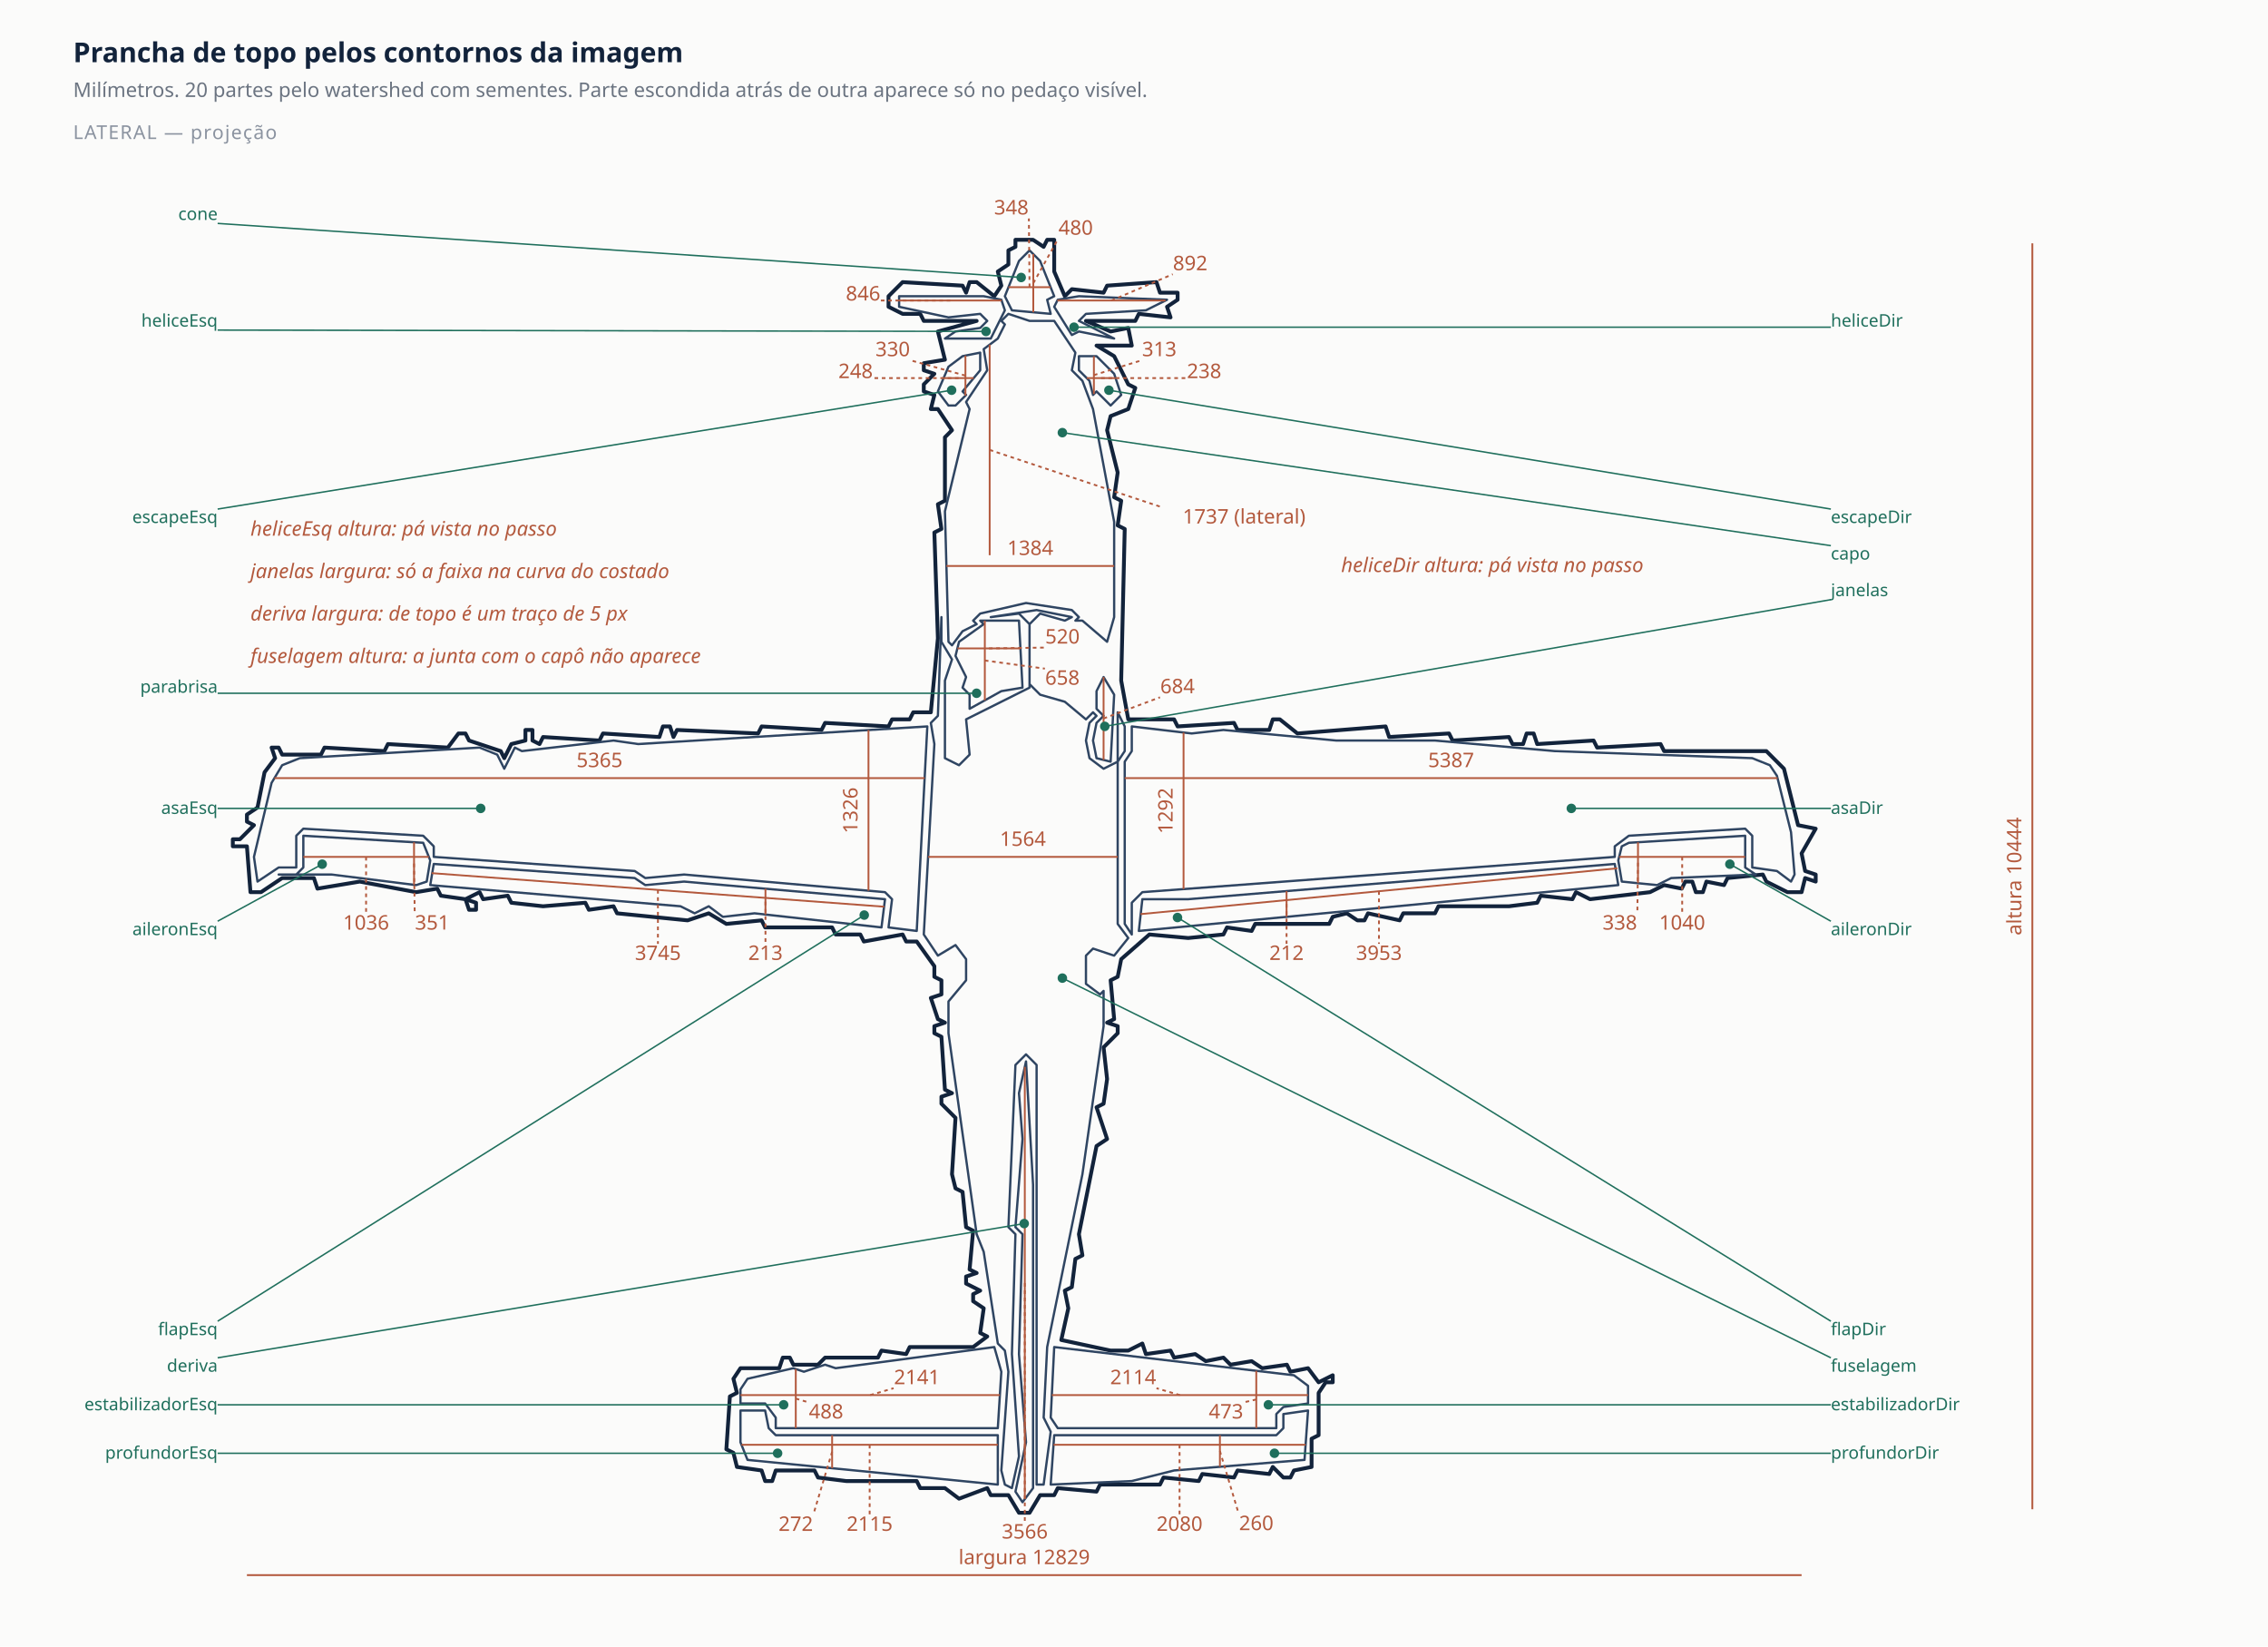
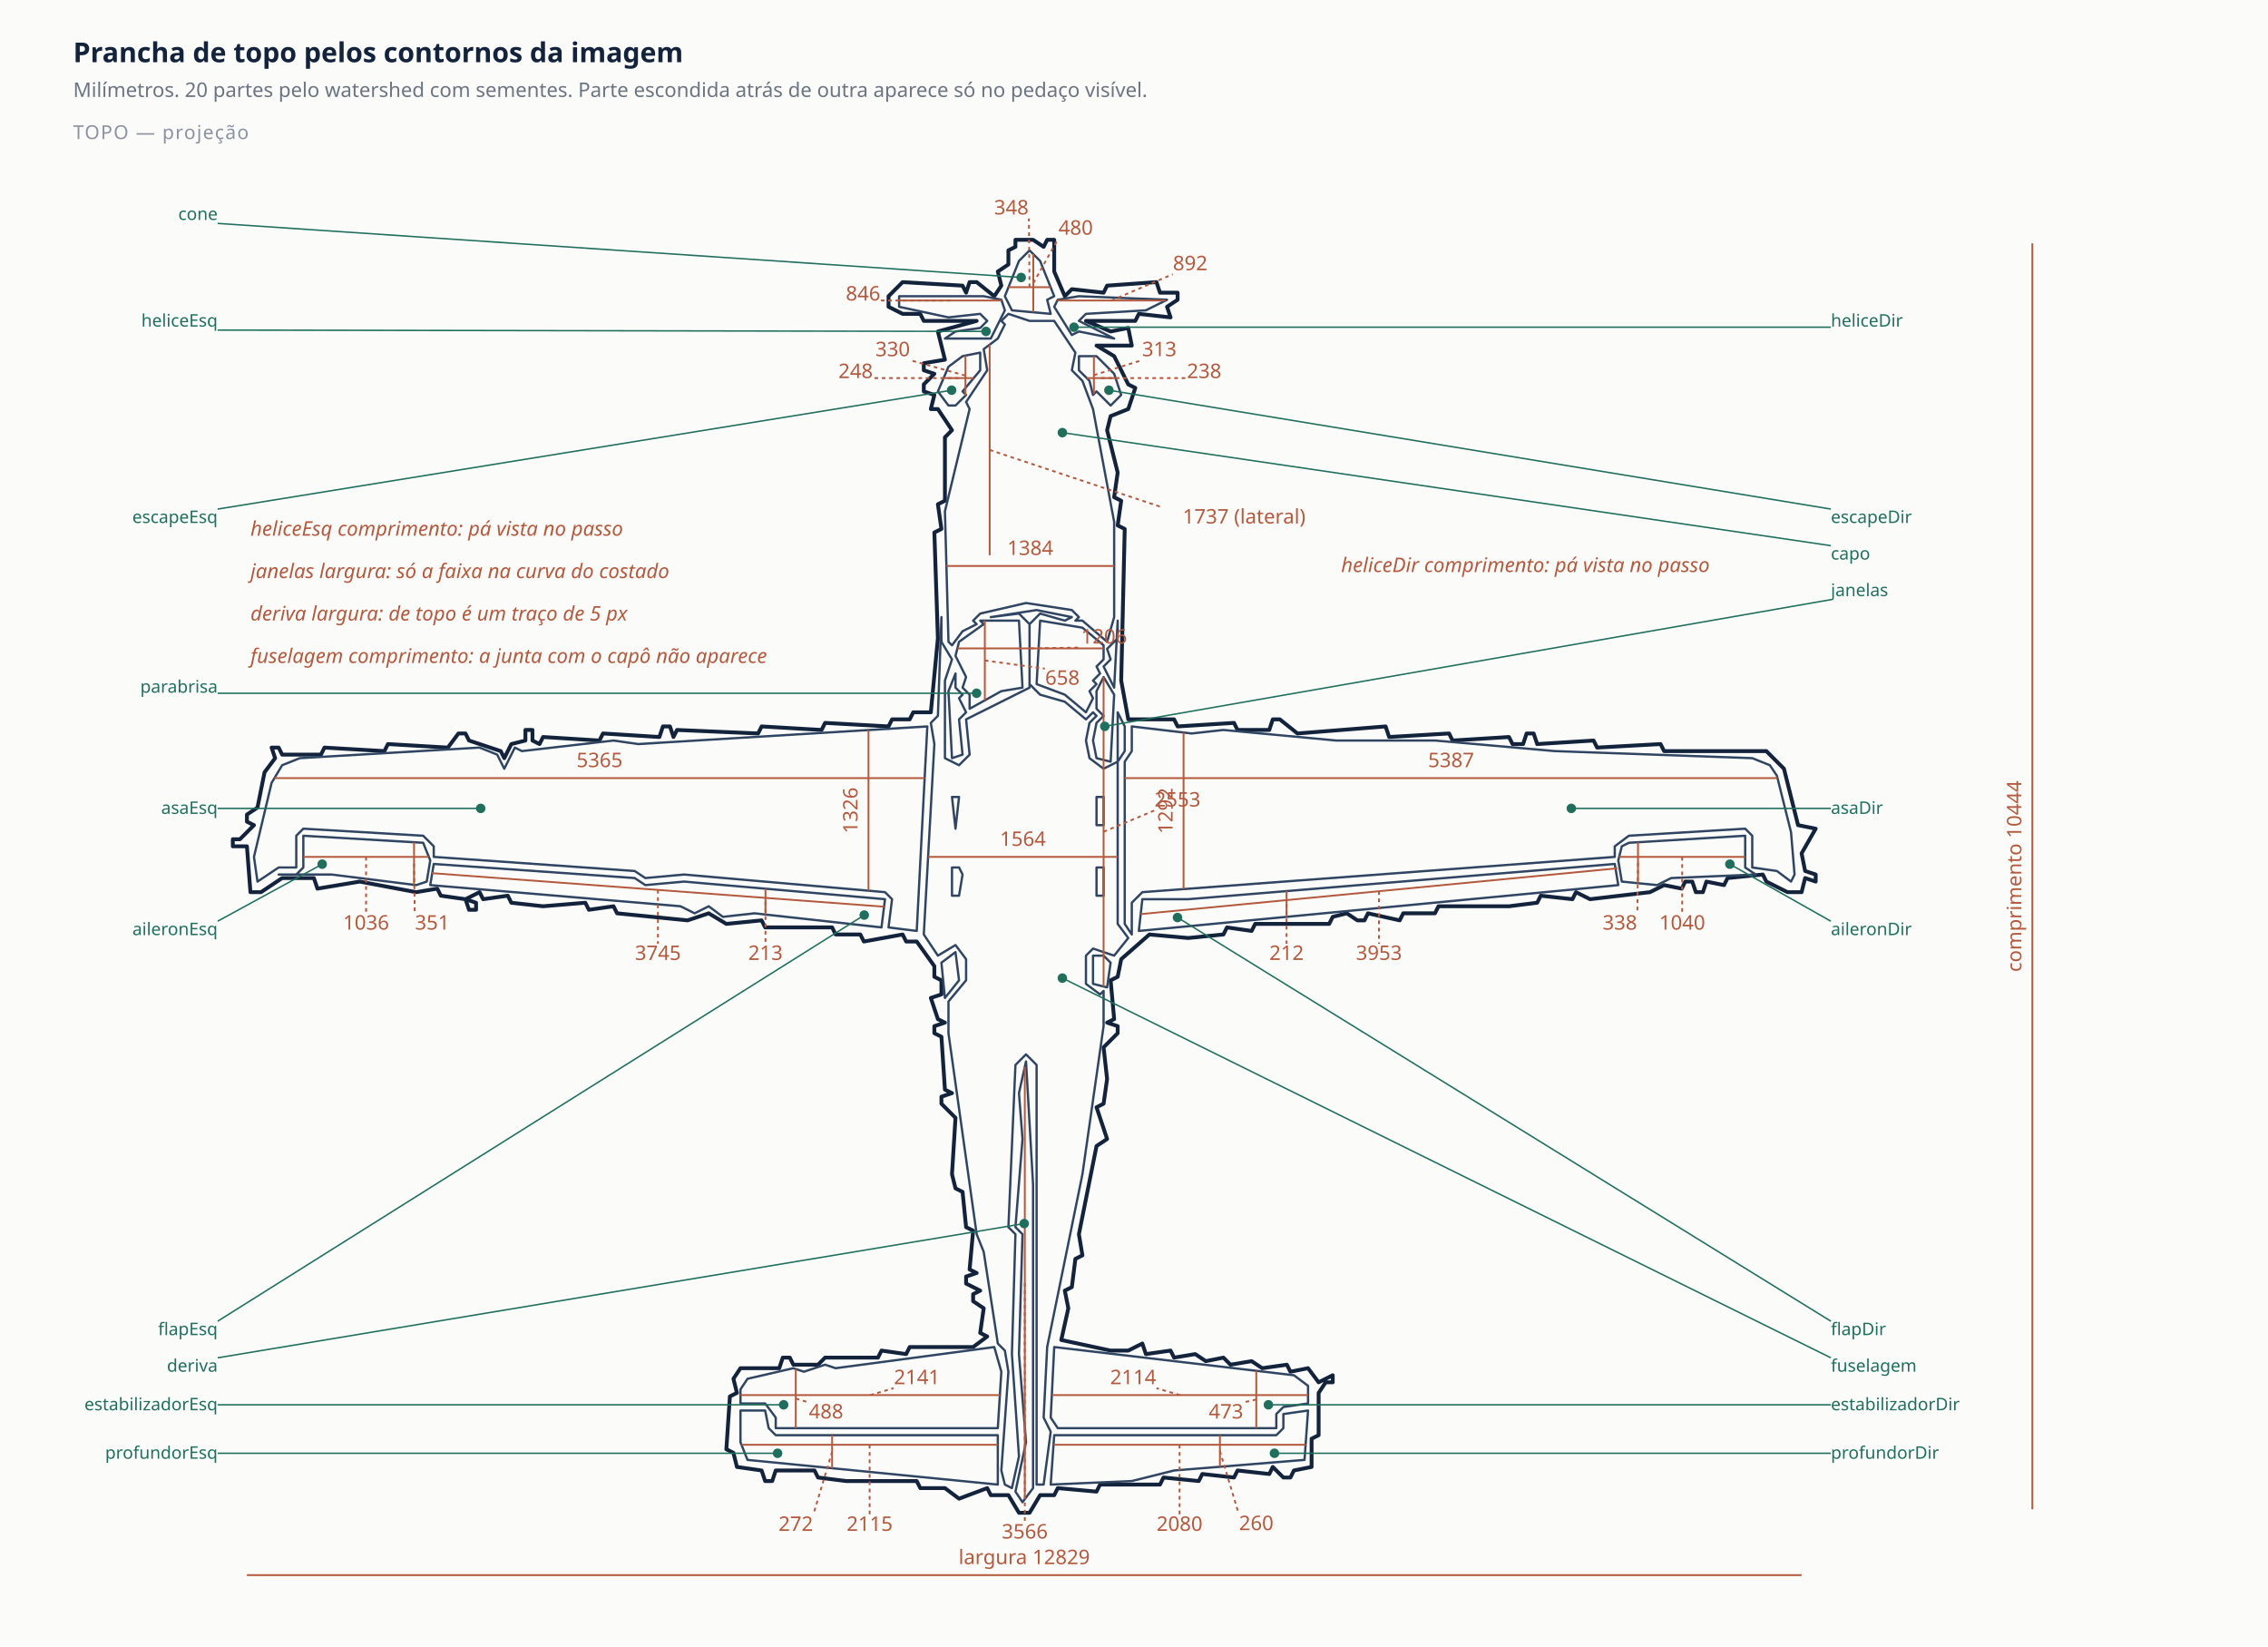
<svg xmlns="http://www.w3.org/2000/svg" viewBox="0 0 1240 900" width="1240" height="900" font-family="ui-sans-serif, system-ui, sans-serif">
  <rect width="1240" height="900" fill="#fbfbfa" />
  <style>
  .contorno{fill:none;stroke:#12233b;stroke-width:2.1;stroke-linejoin:round;stroke-linecap:round}
  .painel{fill:none;stroke:#2f4562;stroke-width:1.25;stroke-linejoin:round;stroke-linecap:round}
  .vidro{fill:none;stroke:#3d6b86;stroke-width:1.35;stroke-linejoin:round}
  .cromo{fill:none;stroke:#8a94a2;stroke-width:1.4;stroke-linejoin:round}
  .roda{fill:none;stroke:#8a94a2;stroke-width:1.6}
  .aro{fill:none;stroke:#c0c6cf;stroke-width:1.1}
  .eixo{fill:none;stroke:#c8ccd2;stroke-width:1;stroke-dasharray:9 4 2 4}
  .carater{fill:none;stroke:#b3593d;stroke-width:1.7;stroke-dasharray:6 3}
  .cota{stroke:#b3593d;stroke-width:1;fill:none}
  .cotat{fill:#b3593d;font-size:11px}
  .lm{fill:#1f6f5c}
  .lmt{fill:#1f6f5c;font-size:9.5px}
  .tit{fill:#12233b;font-size:15px;font-weight:600}
  .sub{fill:#6b7481;font-size:11px}
  .rot{fill:#8b93a0;font-size:10.5px;letter-spacing:.06em}
</style>
  <text x="40" y="34" class="tit">Prancha de topo pelos contornos da imagem</text>
  <text x="40" y="53" class="sub">Milímetros. 20 partes pelo watershed com sementes. Parte escondida atrás de outra aparece só no pedaço visível.</text>
-   <text x="40" y="76" class="rot">LATERAL — projeção</text>
+   <text x="40" y="76" class="rot">TOPO — projeção</text>
  <path class="contorno" d="M 576.38 131.07 L 572.53 131.07 L 570.6 134.93 L 564.82 131.07 L 555.18 131.07 L 555.18 134.93 L 551.33 136.85 L 551.33 144.56 L 545.54 148.42 L 547.47 156.13 L 543.62 161.91 L 533.98 154.2 L 530.12 154.2 L 528.2 159.98 L 526.27 156.13 L 493.5 154.2 L 485.79 161.91 L 485.79 167.69 L 493.5 171.55 L 503.14 171.55 L 505.07 175.4 L 533.98 175.4 L 512.78 181.19 L 516.63 196.61 L 505.07 198.53 L 505.07 202.39 L 510.85 204.32 L 505.07 210.1 L 505.07 213.95 L 510.85 215.88 L 508.92 223.59 L 512.78 223.59 L 520.49 235.15 L 516.63 239.01 L 516.63 273.7 L 512.78 275.63 L 514.71 289.12 L 510.85 291.05 L 512.78 348.87 L 508.92 389.35 L 499.29 389.35 L 497.36 393.2 L 487.72 393.2 L 485.79 397.06 L 451.1 395.13 L 449.17 398.99 L 416.41 397.06 L 414.48 400.91 L 370.15 398.99 L 368.22 402.84 L 366.29 397.06 L 362.44 397.06 L 360.51 402.84 L 329.67 400.91 L 327.74 404.77 L 296.91 402.84 L 294.98 406.7 L 291.12 404.77 L 291.12 398.99 L 287.27 398.99 L 287.27 404.77 L 279.56 406.7 L 275.7 414.41 L 273.78 410.55 L 256.43 404.77 L 254.5 400.91 L 250.65 400.91 L 244.86 408.62 L 212.1 406.7 L 210.17 410.55 L 177.4 408.62 L 175.48 412.48 L 154.27 412.48 L 152.35 408.62 L 148.49 408.62 L 150.42 414.41 L 144.64 422.12 L 140.78 441.39 L 135 445.25 L 135 449.1 L 138.85 451.03 L 131.15 458.74 L 127.29 458.74 L 127.29 462.59 L 135 462.59 L 136.93 487.65 L 142.71 487.65 L 154.27 479.94 L 171.62 479.94 L 173.55 485.72 L 196.68 481.87 L 227.52 487.65 L 239.08 485.72 L 241.01 489.58 L 254.5 491.5 L 256.43 497.29 L 260.28 497.29 L 260.28 493.43 L 254.5 491.5 L 262.21 487.65 L 264.14 491.5 L 277.63 489.58 L 279.56 493.43 L 296.91 495.36 L 320.03 493.43 L 321.96 497.29 L 335.45 495.36 L 337.38 499.21 L 375.93 503.07 L 387.49 499.21 L 397.13 505 L 416.41 503.07 L 418.33 506.92 L 454.95 506.92 L 456.88 510.78 L 470.37 510.78 L 472.3 514.63 L 493.5 510.78 L 495.43 514.63 L 501.21 514.63 L 510.85 528.12 L 510.85 533.91 L 514.71 535.83 L 514.71 543.54 L 508.92 545.47 L 512.78 557.04 L 516.63 558.96 L 510.85 560.89 L 510.85 564.75 L 514.71 566.67 L 516.63 595.59 L 520.49 597.51 L 514.71 599.44 L 514.71 603.29 L 522.41 611 L 520.49 641.84 L 522.41 649.55 L 526.27 651.48 L 528.2 670.76 L 532.05 672.68 L 530.12 693.88 L 533.98 695.81 L 528.2 697.74 L 528.2 701.59 L 535.91 705.45 L 532.05 707.38 L 532.05 711.23 L 537.83 715.09 L 535.91 728.58 L 539.76 730.51 L 532.05 736.29 L 497.36 736.29 L 495.43 740.14 L 481.94 738.22 L 480.01 742.07 L 451.1 742.07 L 447.25 745.93 L 433.75 745.93 L 431.83 742.07 L 427.97 742.07 L 426.04 747.85 L 404.84 747.85 L 400.99 753.63 L 402.91 761.34 L 399.06 763.27 L 397.13 792.18 L 400.99 794.11 L 402.91 801.82 L 416.41 803.75 L 418.33 809.53 L 422.19 809.53 L 424.12 803.75 L 445.32 803.75 L 447.25 807.6 L 462.66 809.53 L 501.21 809.53 L 503.14 813.39 L 516.63 813.39 L 524.34 819.17 L 539.76 813.39 L 541.69 817.24 L 551.33 817.24 L 557.11 826.88 L 562.89 826.88 L 568.67 817.24 L 576.38 817.24 L 578.31 813.39 L 599.51 815.31 L 601.44 811.46 L 634.21 811.46 L 636.13 807.6 L 655.41 809.53 L 657.34 805.68 L 674.68 807.6 L 676.61 803.75 L 693.96 805.68 L 695.88 801.82 L 701.67 807.6 L 705.52 807.6 L 707.45 803.75 L 717.09 801.82 L 717.09 786.4 L 720.94 784.47 L 720.94 761.34 L 724.8 755.56 L 728.65 755.56 L 728.65 751.71 L 720.94 755.56 L 715.16 747.85 L 705.52 749.78 L 703.59 745.93 L 690.1 747.85 L 684.32 744 L 672.75 745.93 L 668.9 742.07 L 659.26 744 L 653.48 740.14 L 641.92 742.07 L 639.99 738.22 L 626.5 740.14 L 624.57 734.36 L 616.86 738.22 L 607.22 738.22 L 580.24 732.43 L 584.09 715.09 L 582.17 705.45 L 586.02 703.52 L 587.95 688.1 L 591.8 686.17 L 589.88 674.61 L 599.51 626.42 L 605.29 622.57 L 599.51 605.22 L 603.37 603.29 L 605.29 589.8 L 603.37 572.46 L 611.08 564.75 L 611.08 560.89 L 605.29 558.96 L 609.15 557.04 L 607.22 535.83 L 611.08 533.91 L 613 524.27 L 628.42 510.78 L 649.63 512.71 L 668.9 510.78 L 670.83 506.92 L 684.32 508.85 L 686.25 505 L 726.72 505 L 728.65 501.14 L 736.36 499.21 L 742.14 503.07 L 746 503.07 L 747.93 499.21 L 765.27 503.07 L 767.2 499.21 L 784.55 499.21 L 786.47 495.36 L 825.02 495.36 L 840.44 493.43 L 842.37 489.58 L 859.72 491.5 L 861.64 487.65 L 869.35 491.5 L 902.12 487.65 L 909.83 483.79 L 919.47 485.72 L 921.39 481.87 L 925.25 481.87 L 927.18 487.65 L 931.03 487.65 L 932.96 481.87 L 942.6 483.79 L 944.52 479.94 L 963.8 478.01 L 965.73 481.87 L 977.29 487.65 L 985 487.65 L 986.93 479.94 L 992.71 481.87 L 992.71 478.01 L 986.93 476.08 L 985 466.45 L 992.71 452.95 L 983.07 451.03 L 975.36 420.19 L 965.73 410.55 L 909.83 410.55 L 907.9 406.7 L 873.21 408.62 L 871.28 404.77 L 840.44 406.7 L 838.51 400.91 L 834.66 400.91 L 832.73 406.7 L 826.95 406.7 L 825.02 402.84 L 794.18 404.77 L 792.26 400.91 L 759.49 402.84 L 757.56 397.06 L 709.38 400.91 L 699.74 393.2 L 695.88 393.2 L 693.96 398.99 L 676.61 398.99 L 674.68 395.13 L 643.84 397.06 L 641.92 393.2 L 616.86 393.2 L 613 372 L 614.93 289.12 L 611.08 287.19 L 613 273.7 L 609.15 271.78 L 611.08 258.28 L 605.29 235.15 L 607.22 227.44 L 616.86 223.59 L 620.71 212.03 L 616.86 210.1 L 609.15 194.68 L 599.51 188.9 L 618.79 188.9 L 616.86 179.26 L 607.22 181.19 L 593.73 175.4 L 620.71 175.4 L 622.64 171.55 L 639.99 173.48 L 638.06 167.69 L 643.84 163.84 L 643.84 159.98 L 634.21 159.98 L 632.28 154.2 L 605.29 156.13 L 603.37 159.98 L 586.02 158.06 L 582.17 161.91 L 576.38 148.42 L 576.38 131.07" />
  <path class="painel" d="M 959.94 478.01 L 954.16 474.16 L 954.16 456.81 L 890.56 460.66 L 886.7 462.59 L 884.77 470.3 L 886.7 481.87 L 905.97 483.79 L 913.69 479.94 L 959.94 478.01" />
  <path class="painel" d="M 152.35 478.01 L 181.26 478.01 L 227.52 483.79 L 233.3 481.87 L 235.23 470.3 L 231.37 460.66 L 165.84 456.81 L 165.84 474.16 L 161.98 478.01 L 152.35 478.01" />
  <path class="painel" d="M 614.93 416.33 L 614.93 505 L 618.79 510.78 L 618.79 493.43 L 624.57 487.65 L 882.85 468.37 L 882.85 462.59 L 890.56 456.81 L 954.16 452.95 L 958.02 456.81 L 958.02 474.16 L 971.51 476.08 L 979.22 481.87 L 981.15 478.01 L 979.22 454.88 L 971.51 424.04 L 967.65 418.26 L 958.02 414.41 L 850.08 410.55 L 784.55 404.77 L 730.58 404.77 L 668.9 398.99 L 651.55 400.91 L 618.79 397.06 L 618.79 410.55 L 614.93 416.33" />
  <path class="painel" d="M 507 397.06 L 348.95 406.7 L 335.45 404.77 L 285.34 410.55 L 281.49 408.62 L 275.7 420.19 L 271.85 412.48 L 262.21 408.62 L 163.91 414.41 L 154.27 418.26 L 148.49 427.9 L 138.85 468.37 L 140.78 481.87 L 152.35 474.16 L 161.98 474.16 L 161.98 456.81 L 165.84 452.95 L 231.37 456.81 L 237.15 462.59 L 237.15 468.37 L 347.02 476.08 L 352.8 479.94 L 374 478.01 L 483.87 487.65 L 487.72 491.5 L 485.79 506.92 L 501.21 508.85 L 507 397.06" />
  <path class="painel" d="M 551.33 171.55 L 547.47 175.4 L 549.4 177.33 L 545.54 185.04 L 537.83 190.82 L 539.76 202.39 L 528.2 219.73 L 530.12 223.59 L 516.63 279.49 L 518.56 350.8 L 520.49 352.73 L 526.27 345.02 L 533.98 341.16 L 532.05 339.24 L 535.91 335.38 L 560.96 329.6 L 586.02 333.45 L 589.88 337.31 L 587.95 339.24 L 591.8 339.24 L 605.29 350.8 L 609.15 337.31 L 609.15 285.27 L 597.59 223.59 L 591.8 208.17 L 586.02 202.39 L 587.95 192.75 L 576.38 175.4 L 562.89 175.4 L 551.33 171.55" />
  <path class="painel" d="M 562.89 136.85 L 557.11 142.64 L 549.4 161.91 L 553.25 169.62 L 574.46 171.55 L 572.53 163.84 L 576.38 161.91 L 568.67 142.64 L 562.89 136.85" />
  <path class="painel" d="M 560.96 580.17 L 557.11 597.51 L 559.04 622.57 L 555.18 670.76 L 559.04 674.61 L 557.11 740.14 L 560.96 788.33 L 555.18 815.31 L 559.04 821.1 L 564.82 813.39 L 564.82 647.63 L 560.96 580.17" />
  <path class="painel" d="M 589.88 194.68 L 589.88 202.39 L 595.66 208.17 L 597.59 215.88 L 599.51 213.95 L 607.22 221.66 L 613 215.88 L 609.15 204.32 L 599.51 194.68 L 589.88 194.68" />
  <path class="painel" d="M 535.91 192.75 L 526.27 194.68 L 518.56 200.46 L 512.78 213.95 L 518.56 221.66 L 522.41 221.66 L 528.2 215.88 L 526.27 213.95 L 535.91 202.39 L 535.91 192.75" />
  <path class="painel" d="M 576.38 736.29 L 574.46 774.84 L 578.31 780.62 L 697.81 780.62 L 697.81 772.91 L 701.67 769.05 L 715.16 767.13 L 715.16 757.49 L 707.45 751.71 L 576.38 736.29" />
  <path class="painel" d="M 547.47 749.78 L 543.62 736.29 L 456.88 747.85 L 451.1 745.93 L 439.53 749.78 L 433.75 747.85 L 408.7 753.63 L 404.84 759.42 L 404.84 767.13 L 418.33 767.13 L 424.12 774.84 L 424.12 780.62 L 545.54 780.62 L 547.47 749.78" />
  <path class="painel" d="M 884.77 483.79 L 882.85 472.23 L 649.63 491.5 L 624.57 491.5 L 622.64 508.85 L 884.77 483.79" />
  <path class="painel" d="M 235.23 483.79 L 372.07 495.36 L 379.78 499.21 L 387.49 495.36 L 395.2 501.14 L 412.55 499.21 L 481.94 506.92 L 483.87 491.5 L 374 481.87 L 352.8 483.79 L 347.02 479.94 L 237.15 472.23 L 235.23 483.79" />
  <path class="painel" d="M 566.75 333.45 L 541.69 337.31 L 557.11 335.38 L 562.89 341.16 L 562.89 375.86 L 528.2 393.2 L 530.12 412.48 L 524.34 418.26 L 516.63 414.41 L 516.63 372 L 520.49 360.44 L 514.71 350.8 L 514.71 337.31 L 512.78 391.28 L 508.92 395.13 L 510.85 406.7 L 505.07 510.78 L 512.78 522.34 L 522.41 516.56 L 528.2 524.27 L 528.2 535.83 L 518.56 547.4 L 518.56 564.75 L 533.98 674.61 L 537.83 684.25 L 545.54 734.36 L 549.4 738.22 L 551.33 749.78 L 547.47 803.75 L 549.4 811.46 L 553.25 813.39 L 557.11 796.04 L 553.25 740.14 L 555.18 674.61 L 551.33 670.76 L 555.18 582.09 L 560.96 576.31 L 566.75 582.09 L 566.75 811.46 L 570.6 811.46 L 574.46 782.55 L 570.6 774.84 L 572.53 736.29 L 591.8 641.84 L 603.37 560.89 L 603.37 541.62 L 601.44 543.54 L 593.73 537.76 L 593.73 522.34 L 597.59 518.49 L 609.15 522.34 L 616.86 512.71 L 611.08 505 L 611.08 416.33 L 614.93 410.55 L 614.93 397.06 L 611.08 389.35 L 611.08 416.33 L 603.37 420.19 L 595.66 414.41 L 593.73 404.77 L 595.66 395.13 L 599.51 391.28 L 597.59 389.35 L 593.73 393.2 L 582.17 383.57 L 568.67 379.71 L 562.89 373.93 L 562.89 341.16 L 568.67 335.38 L 582.17 339.24 L 586.02 337.31 L 566.75 333.45" />
+   <path class="painel" d="M 611.08 339.24 L 611.08 348.87 L 605.29 354.66 L 607.22 360.44 L 603.37 364.29 L 609.15 375.86 L 611.08 339.24" />
  <path class="painel" d="M 576.38 167.69 L 586.02 183.11 L 589.88 181.19 L 609.15 185.04 L 589.88 175.4 L 593.73 171.55 L 626.5 169.62 L 638.06 163.84 L 589.88 161.91 L 578.31 163.84 L 576.38 167.69" />
  <path class="painel" d="M 491.58 161.91 L 491.58 167.69 L 518.56 173.48 L 535.91 171.55 L 539.76 175.4 L 535.91 179.26 L 522.41 181.19 L 516.63 185.04 L 541.69 185.04 L 549.4 169.62 L 547.47 163.84 L 537.83 161.91 L 491.58 161.91" />
  <path class="painel" d="M 603.37 370.07 L 599.51 377.78 L 599.51 387.42 L 603.37 391.28 L 599.51 395.13 L 597.59 404.77 L 599.51 414.41 L 607.22 416.33 L 609.15 379.71 L 603.37 370.07" />
+   <path class="painel" d="M 522.41 368.15 L 518.56 377.78 L 520.49 414.41 L 526.27 412.48 L 524.34 393.2 L 528.2 389.35 L 524.34 381.64 L 526.27 379.71 L 522.41 375.86 L 522.41 368.15" />
+   <path class="painel" d="M 522.41 520.41 L 514.71 526.2 L 516.63 545.47 L 524.34 535.83 L 522.41 520.41" />
+   <path class="painel" d="M 597.59 522.34 L 597.59 537.76 L 605.29 539.69 L 607.22 526.2 L 603.37 522.34 L 597.59 522.34" />
+   <path class="painel" d="M 520.49 474.16 L 520.49 489.58 L 524.34 489.58 L 526.27 478.01 L 524.34 474.16 L 520.49 474.16" />
+   <path class="painel" d="M 524.34 435.61 L 520.49 435.61 L 522.41 452.95 L 524.34 435.61" />
+   <path class="painel" d="M 599.51 474.16 L 599.51 489.58 L 603.37 489.58 L 603.37 474.16 L 599.51 474.16" />
+   <path class="painel" d="M 599.51 435.61 L 599.51 451.03 L 603.37 451.03 L 603.37 435.61 L 599.51 435.61" />
  <path class="painel" d="M 557.11 339.24 L 535.91 339.24 L 537.83 341.16 L 524.34 350.8 L 522.41 358.51 L 528.2 370.07 L 526.27 375.86 L 530.12 379.71 L 530.12 387.42 L 547.47 377.78 L 559.04 375.86 L 557.11 339.24" />
+   <path class="painel" d="M 568.67 339.24 L 566.75 373.93 L 582.17 379.71 L 593.73 389.35 L 597.59 381.64 L 595.66 377.78 L 599.51 373.93 L 597.59 372 L 601.44 368.15 L 599.51 364.29 L 603.37 360.44 L 603.37 352.73 L 591.8 343.09 L 568.67 339.24" />
  <path class="painel" d="M 715.16 770.98 L 701.67 772.91 L 701.67 780.62 L 697.81 784.47 L 576.38 784.47 L 574.46 811.46 L 618.79 809.53 L 641.92 803.75 L 713.23 797.97 L 715.16 770.98" />
  <path class="painel" d="M 404.84 770.98 L 404.84 788.33 L 408.7 797.97 L 545.54 811.46 L 545.54 784.47 L 424.12 784.47 L 420.26 780.62 L 418.33 770.98 L 404.84 770.98" />
  <path class="cota" d="M 135 860.95 L 985 860.95" />
  <text x="560" y="854.95" class="cotat" text-anchor="middle">largura 12829</text>
  <path class="cota" d="M 1111.16 824.95 L 1111.16 133" />
-   <text x="1105.16" y="478.98" class="cotat" text-anchor="middle" transform="rotate(-90 1105.16 478.98)">altura 10444</text>
+   <text x="1105.16" y="478.98" class="cotat" text-anchor="middle" transform="rotate(-90 1105.16 478.98)">comprimento 10444</text>
  <path class="cota" d="M 551.37 156.97 L 574.41 156.97" />
  <text x="552.95" y="117.22" class="cotat" text-anchor="middle">348</text>
  <path class="cota" stroke-dasharray="2 2" d="M 562.89 156.97 L 562.52 119.42" />
  <path class="cota" d="M 564.94 170.68 L 564.94 138.9" />
  <text x="588.13" y="128.29" class="cotat" text-anchor="middle">480</text>
  <path class="cota" stroke-dasharray="2 2" d="M 564.94 154.79 L 578.56 130.49" />
  <path class="cota" d="M 491.58 164.26 L 547.61 164.26" />
  <text x="471.89" y="164.26" class="cotat" text-anchor="middle">846</text>
  <path class="cota" stroke-dasharray="2 2" d="M 519.59 164.26 L 481.46 164.26" />
  <path class="cota" d="M 578.1 164.26 L 637.22 164.26" />
  <text x="650.73" y="147.7" class="cotat" text-anchor="middle">892</text>
  <path class="cota" stroke-dasharray="2 2" d="M 607.66 164.26 L 641.16 149.9" />
  <path class="cota" d="M 515.9 206.66 L 532.34 206.66" />
  <text x="467.8" y="206.66" class="cotat" text-anchor="middle">248</text>
  <path class="cota" stroke-dasharray="2 2" d="M 524.12 206.66 L 477.37 206.66" />
  <path class="cota" d="M 527.84 216.24 L 527.84 194.36" />
  <text x="488.08" y="194.7" class="cotat" text-anchor="middle">330</text>
  <path class="cota" stroke-dasharray="2 2" d="M 527.84 205.3 L 497.65 196.9" />
  <path class="cota" d="M 594.15 206.66 L 609.93 206.66" />
  <text x="658.36" y="206.66" class="cotat" text-anchor="middle">238</text>
  <path class="cota" stroke-dasharray="2 2" d="M 602.04 206.66 L 648.79 206.66" />
  <path class="cota" d="M 598.07 215.4 L 598.07 194.68" />
  <text x="633.84" y="194.7" class="cotat" text-anchor="middle">313</text>
  <path class="cota" stroke-dasharray="2 2" d="M 598.07 205.04 L 624.27 196.9" />
  <path class="cota" d="M 517.44 309.36 L 609.15 309.36" />
  <text x="563.29" y="303.36" class="cotat" text-anchor="middle">1384</text>
  <path class="cota" d="M 541.09 303.48 L 541.09 188.38" />
  <text x="680.22" y="286.15" class="cotat" text-anchor="middle">1737 (lateral)</text>
  <path class="cota" stroke-dasharray="2 2" d="M 541.09 245.93 L 635.56 277.35" />
-   <path class="cota" d="M 523.44 354.41 L 557.91 354.41" />
-   <text x="580.89" y="351.76" class="cotat" text-anchor="middle">520</text>
-   <path class="cota" stroke-dasharray="2 2" d="M 540.67 354.41 L 571.32 353.96" />
+   <path class="cota" d="M 523.44 354.41 L 603.37 354.41" />
+   <text x="603.62" y="351.76" class="cotat" text-anchor="middle">1206</text>
+   <path class="cota" stroke-dasharray="2 2" d="M 563.4 354.41 L 590.86 353.96" />
  <path class="cota" d="M 538.44 382.8 L 538.44 339.24" />
  <text x="580.84" y="374.27" class="cotat" text-anchor="middle">658</text>
  <path class="cota" stroke-dasharray="2 2" d="M 538.44 361.02 L 571.27 365.47" />
-   <path class="cota" d="M 603.37 415.37 L 603.37 370.07" />
-   <text x="643.78" y="378.94" class="cotat" text-anchor="middle">684</text>
-   <path class="cota" stroke-dasharray="2 2" d="M 603.37 392.72 L 634.21 381.14" />
+   <path class="cota" d="M 603.37 539.21 L 603.37 370.07" />
+   <text x="643.78" y="440.86" class="cotat" text-anchor="middle">2553</text>
+   <path class="cota" stroke-dasharray="2 2" d="M 603.37 454.64 L 631.02 443.06" />
  <path class="cota" d="M 507.42 468.37 L 611.08 468.37" />
  <text x="559.25" y="462.37" class="cotat" text-anchor="middle">1564</text>
  <path class="cota" d="M 560.3 819.41 L 560.3 583.15" />
  <text x="560.3" y="840.95" class="cotat" text-anchor="middle">3566</text>
  <path class="cota" stroke-dasharray="2 2" d="M 560.3 701.28 L 560.3 832.15" />
  <path class="cota" d="M 150.05 425.31 L 505.53 425.31" />
  <text x="327.79" y="419.31" class="cotat" text-anchor="middle">5365</text>
  <path class="cota" d="M 474.83 486.86 L 474.83 399.02" />
  <text x="468.83" y="442.94" class="cotat" text-anchor="middle" transform="rotate(-90 468.83 442.94)">1326</text>
  <path class="cota" d="M 614.93 425.31 L 971.82 425.31" />
  <text x="793.38" y="419.31" class="cotat" text-anchor="middle">5387</text>
  <path class="cota" d="M 647.1 485.97 L 647.1 400.39" />
  <text x="641.1" y="443.18" class="cotat" text-anchor="middle" transform="rotate(-90 641.1 443.18)">1292</text>
  <path class="cota" d="M 165.84 468.37 L 234.46 468.37" />
  <text x="200.15" y="508.13" class="cotat" text-anchor="middle">1036</text>
  <path class="cota" stroke-dasharray="2 2" d="M 200.15 468.37 L 200.15 499.33" />
  <path class="cota" d="M 226.37 483.65 L 226.37 460.37" />
  <text x="236.31" y="508.12" class="cotat" text-anchor="middle">351</text>
  <path class="cota" stroke-dasharray="2 2" d="M 226.37 472.01 L 226.74 499.32" />
  <path class="cota" d="M 885.25 468.37 L 954.16 468.37" />
  <text x="919.71" y="508.13" class="cotat" text-anchor="middle">1040</text>
  <path class="cota" stroke-dasharray="2 2" d="M 919.71 468.37 L 919.71 499.33" />
  <path class="cota" d="M 895.55 482.75 L 895.55 460.36" />
  <text x="885.62" y="508.13" class="cotat" text-anchor="middle">338</text>
  <path class="cota" stroke-dasharray="2 2" d="M 895.55 471.56 L 895.19 499.33" />
  <path class="cota" d="M 235.98 477.25 L 483.44 495.61" />
  <text x="359.71" y="524.72" class="cotat" text-anchor="middle">3745</text>
  <path class="cota" stroke-dasharray="2 2" d="M 359.71 486.43 L 359.71 515.92" />
  <path class="cota" d="M 418.51 499.88 L 418.51 485.77" />
  <text x="418.51" y="524.69" class="cotat" text-anchor="middle">213</text>
  <path class="cota" stroke-dasharray="2 2" d="M 418.51 492.82 L 418.51 515.89" />
  <path class="cota" d="M 623.58 499.65 L 884.29 474.6" />
  <text x="753.93" y="524.69" class="cotat" text-anchor="middle">3953</text>
  <path class="cota" stroke-dasharray="2 2" d="M 753.93 487.12 L 753.93 515.89" />
  <path class="cota" d="M 703.41 501.13 L 703.41 487.06" />
  <text x="703.41" y="524.7" class="cotat" text-anchor="middle">212</text>
  <path class="cota" stroke-dasharray="2 2" d="M 703.41 494.09 L 703.41 515.9" />
  <path class="cota" d="M 404.84 762.55 L 546.67 762.55" />
  <text x="501.33" y="756.59" class="cotat" text-anchor="middle">2141</text>
  <path class="cota" stroke-dasharray="2 2" d="M 475.76 762.55 L 488.57 758.79" />
  <path class="cota" d="M 435.08 780.62 L 435.08 748.29" />
  <text x="451.64" y="775.32" class="cotat" text-anchor="middle">488</text>
  <path class="cota" stroke-dasharray="2 2" d="M 435.08 764.46 L 442.07 766.52" />
  <path class="cota" d="M 575.07 762.55 L 715.16 762.55" />
  <text x="619.54" y="756.59" class="cotat" text-anchor="middle">2114</text>
  <path class="cota" stroke-dasharray="2 2" d="M 645.11 762.55 L 632.3 758.79" />
  <path class="cota" d="M 686.85 780.62 L 686.85 749.28" />
  <text x="670.29" y="775.35" class="cotat" text-anchor="middle">473</text>
  <path class="cota" stroke-dasharray="2 2" d="M 686.85 764.95 L 679.86 766.55" />
  <path class="cota" d="M 405.4 789.71 L 545.54 789.71" />
  <text x="475.47" y="836.76" class="cotat" text-anchor="middle">2115</text>
  <path class="cota" stroke-dasharray="2 2" d="M 475.47 789.71 L 475.47 827.96" />
  <path class="cota" d="M 454.95 802.53 L 454.95 784.47" />
  <text x="435.08" y="836.77" class="cotat" text-anchor="middle">272</text>
  <path class="cota" stroke-dasharray="2 2" d="M 454.95 793.5 L 444.65 827.97" />
  <path class="cota" d="M 576.01 789.71 L 713.82 789.71" />
  <text x="644.91" y="836.76" class="cotat" text-anchor="middle">2080</text>
  <path class="cota" stroke-dasharray="2 2" d="M 644.91 789.71 L 644.91 827.96" />
  <path class="cota" d="M 666.97 801.72 L 666.97 784.47" />
  <text x="686.85" y="836.36" class="cotat" text-anchor="middle">260</text>
  <path class="cota" stroke-dasharray="2 2" d="M 666.97 793.1 L 677.28 827.56" />
-   <text x="136.93" y="292.8" class="cotat" font-style="italic">heliceEsq altura: pá vista no passo</text>
-   <text x="733.23" y="312.67" class="cotat" font-style="italic">heliceDir altura: pá vista no passo</text>
+   <text x="136.93" y="292.8" class="cotat" font-style="italic">heliceEsq comprimento: pá vista no passo</text>
+   <text x="733.23" y="312.67" class="cotat" font-style="italic">heliceDir comprimento: pá vista no passo</text>
  <text x="136.93" y="315.99" class="cotat" font-style="italic">janelas largura: só a faixa na curva do costado</text>
-   <text x="136.93" y="362.37" class="cotat" font-style="italic">fuselagem altura: a junta com o capô não aparece</text>
+   <text x="136.93" y="362.37" class="cotat" font-style="italic">fuselagem comprimento: a junta com o capô não aparece</text>
  <text x="136.93" y="339.18" class="cotat" font-style="italic">deriva largura: de topo é um traço de 5 px</text>
  <circle class="lm" cx="945.78" cy="472.35" r="2.6" />
  <text class="lmt" x="1001" y="511.13">aileronDir</text>
  <path class="lm" stroke="#1f6f5c" stroke-width="0.8" fill="none" d="M 945.78 472.35 L 1001 503.53" />
  <circle class="lm" cx="176.15" cy="472.35" r="2.6" />
  <text class="lmt" x="119" y="511.13" text-anchor="end">aileronEsq</text>
  <path class="lm" stroke="#1f6f5c" stroke-width="0.8" fill="none" d="M 176.15 472.35 L 119 503.53" />
  <circle class="lm" cx="859.11" cy="441.87" r="2.6" />
  <text class="lmt" x="1001" y="444.87">asaDir</text>
  <path class="lm" stroke="#1f6f5c" stroke-width="0.8" fill="none" d="M 859.11 441.87 L 1001 441.87" />
  <circle class="lm" cx="262.81" cy="441.87" r="2.6" />
  <text class="lmt" x="119" y="444.87" text-anchor="end">asaEsq</text>
  <path class="lm" stroke="#1f6f5c" stroke-width="0.8" fill="none" d="M 262.81 441.87 L 119 441.87" />
  <circle class="lm" cx="580.84" cy="236.48" r="2.6" />
  <text class="lmt" x="1001" y="305.86">capo</text>
  <path class="lm" stroke="#1f6f5c" stroke-width="0.8" fill="none" d="M 580.84 236.48 L 1001 298.26" />
  <circle class="lm" cx="558.31" cy="151.67" r="2.6" />
  <text class="lmt" x="119" y="120.22" text-anchor="end">cone</text>
  <path class="lm" stroke="#1f6f5c" stroke-width="0.8" fill="none" d="M 558.31 151.67 L 119 122.12" />
  <circle class="lm" cx="559.97" cy="668.8" r="2.6" />
  <text class="lmt" x="119" y="749.77" text-anchor="end">deriva</text>
  <path class="lm" stroke="#1f6f5c" stroke-width="0.8" fill="none" d="M 559.97 668.8 L 119 742.17" />
  <circle class="lm" cx="606.28" cy="213.29" r="2.6" />
  <text class="lmt" x="1001" y="285.86">escapeDir</text>
  <path class="lm" stroke="#1f6f5c" stroke-width="0.8" fill="none" d="M 606.28 213.29 L 1001 278.26" />
  <circle class="lm" cx="520.28" cy="213.29" r="2.6" />
  <text class="lmt" x="119" y="285.86" text-anchor="end">escapeEsq</text>
  <path class="lm" stroke="#1f6f5c" stroke-width="0.8" fill="none" d="M 520.28 213.29 L 119 278.26" />
  <circle class="lm" cx="693.48" cy="767.85" r="2.6" />
  <text class="lmt" x="1001" y="770.85">estabilizadorDir</text>
  <path class="lm" stroke="#1f6f5c" stroke-width="0.8" fill="none" d="M 693.48 767.85 L 1001 767.85" />
  <circle class="lm" cx="428.45" cy="767.85" r="2.6" />
  <text class="lmt" x="119" y="770.85" text-anchor="end">estabilizadorEsq</text>
  <path class="lm" stroke="#1f6f5c" stroke-width="0.8" fill="none" d="M 428.45 767.85 L 119 767.85" />
  <circle class="lm" cx="643.78" cy="501.5" r="2.6" />
  <text class="lmt" x="1001" y="729.77">flapDir</text>
  <path class="lm" stroke="#1f6f5c" stroke-width="0.8" fill="none" d="M 643.78 501.5 L 1001 722.17" />
  <circle class="lm" cx="472.51" cy="500.18" r="2.6" />
  <text class="lmt" x="119" y="729.77" text-anchor="end">flapEsq</text>
  <path class="lm" stroke="#1f6f5c" stroke-width="0.8" fill="none" d="M 472.51 500.18 L 119 722.17" />
  <circle class="lm" cx="580.84" cy="534.63" r="2.6" />
  <text class="lmt" x="1001" y="749.77">fuselagem</text>
  <path class="lm" stroke="#1f6f5c" stroke-width="0.8" fill="none" d="M 580.84 534.63 L 1001 742.17" />
  <circle class="lm" cx="587.2" cy="178.84" r="2.6" />
  <text class="lmt" x="1001" y="178.52">heliceDir</text>
  <path class="lm" stroke="#1f6f5c" stroke-width="0.8" fill="none" d="M 587.2 178.84 L 1001 178.84" />
  <circle class="lm" cx="539.1" cy="181.16" r="2.6" />
  <text class="lmt" x="119" y="178.52" text-anchor="end">heliceEsq</text>
  <path class="lm" stroke="#1f6f5c" stroke-width="0.8" fill="none" d="M 539.1 181.16 L 119 180.42" />
  <circle class="lm" cx="604.03" cy="397.02" r="2.6" />
  <text class="lmt" x="1001" y="325.86">janelas</text>
  <path class="lm" stroke="#1f6f5c" stroke-width="0.8" fill="none" d="M 604.03 397.02 L 1001 327.76" />
  <circle class="lm" cx="533.93" cy="378.93" r="2.6" />
  <text class="lmt" x="119" y="378.62" text-anchor="end">parabrisa</text>
  <path class="lm" stroke="#1f6f5c" stroke-width="0.8" fill="none" d="M 533.93 378.93 L 119 378.93" />
  <circle class="lm" cx="696.79" cy="794.35" r="2.6" />
  <text class="lmt" x="1001" y="797.35">profundorDir</text>
  <path class="lm" stroke="#1f6f5c" stroke-width="0.8" fill="none" d="M 696.79 794.35 L 1001 794.35" />
  <circle class="lm" cx="425.14" cy="794.35" r="2.6" />
  <text class="lmt" x="119" y="797.35" text-anchor="end">profundorEsq</text>
  <path class="lm" stroke="#1f6f5c" stroke-width="0.8" fill="none" d="M 425.14 794.35 L 119 794.35" />
</svg>
